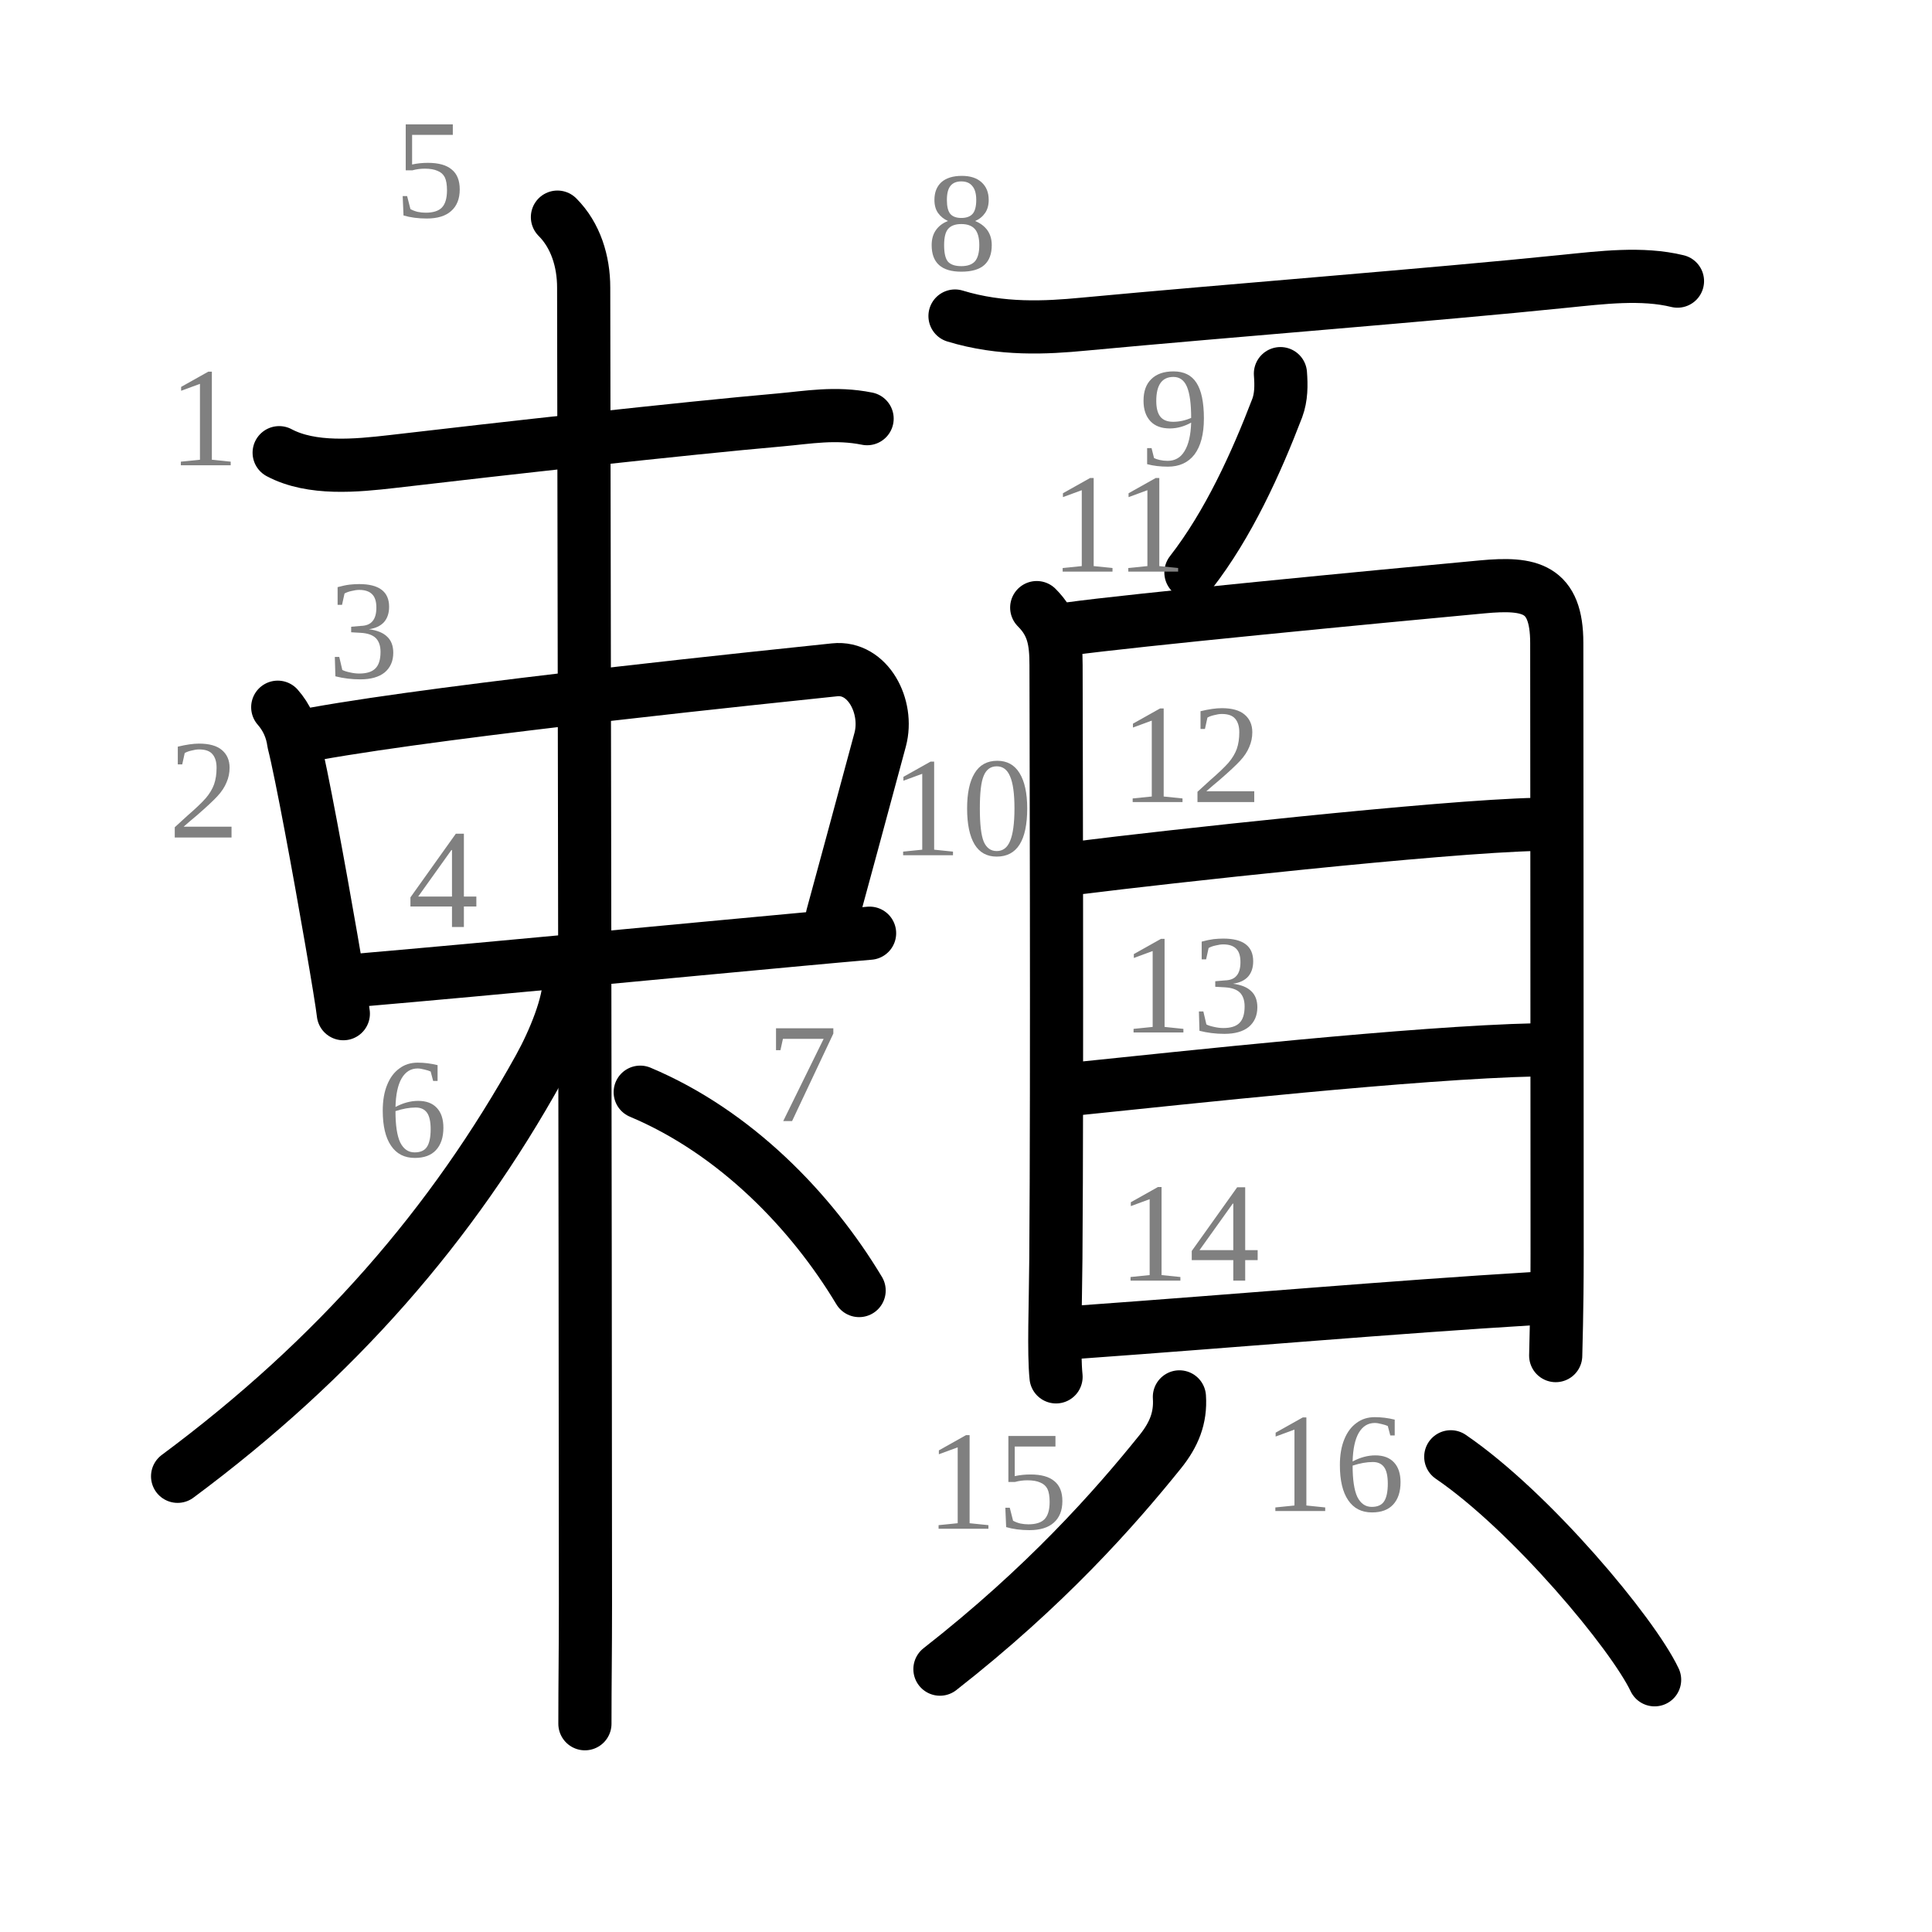
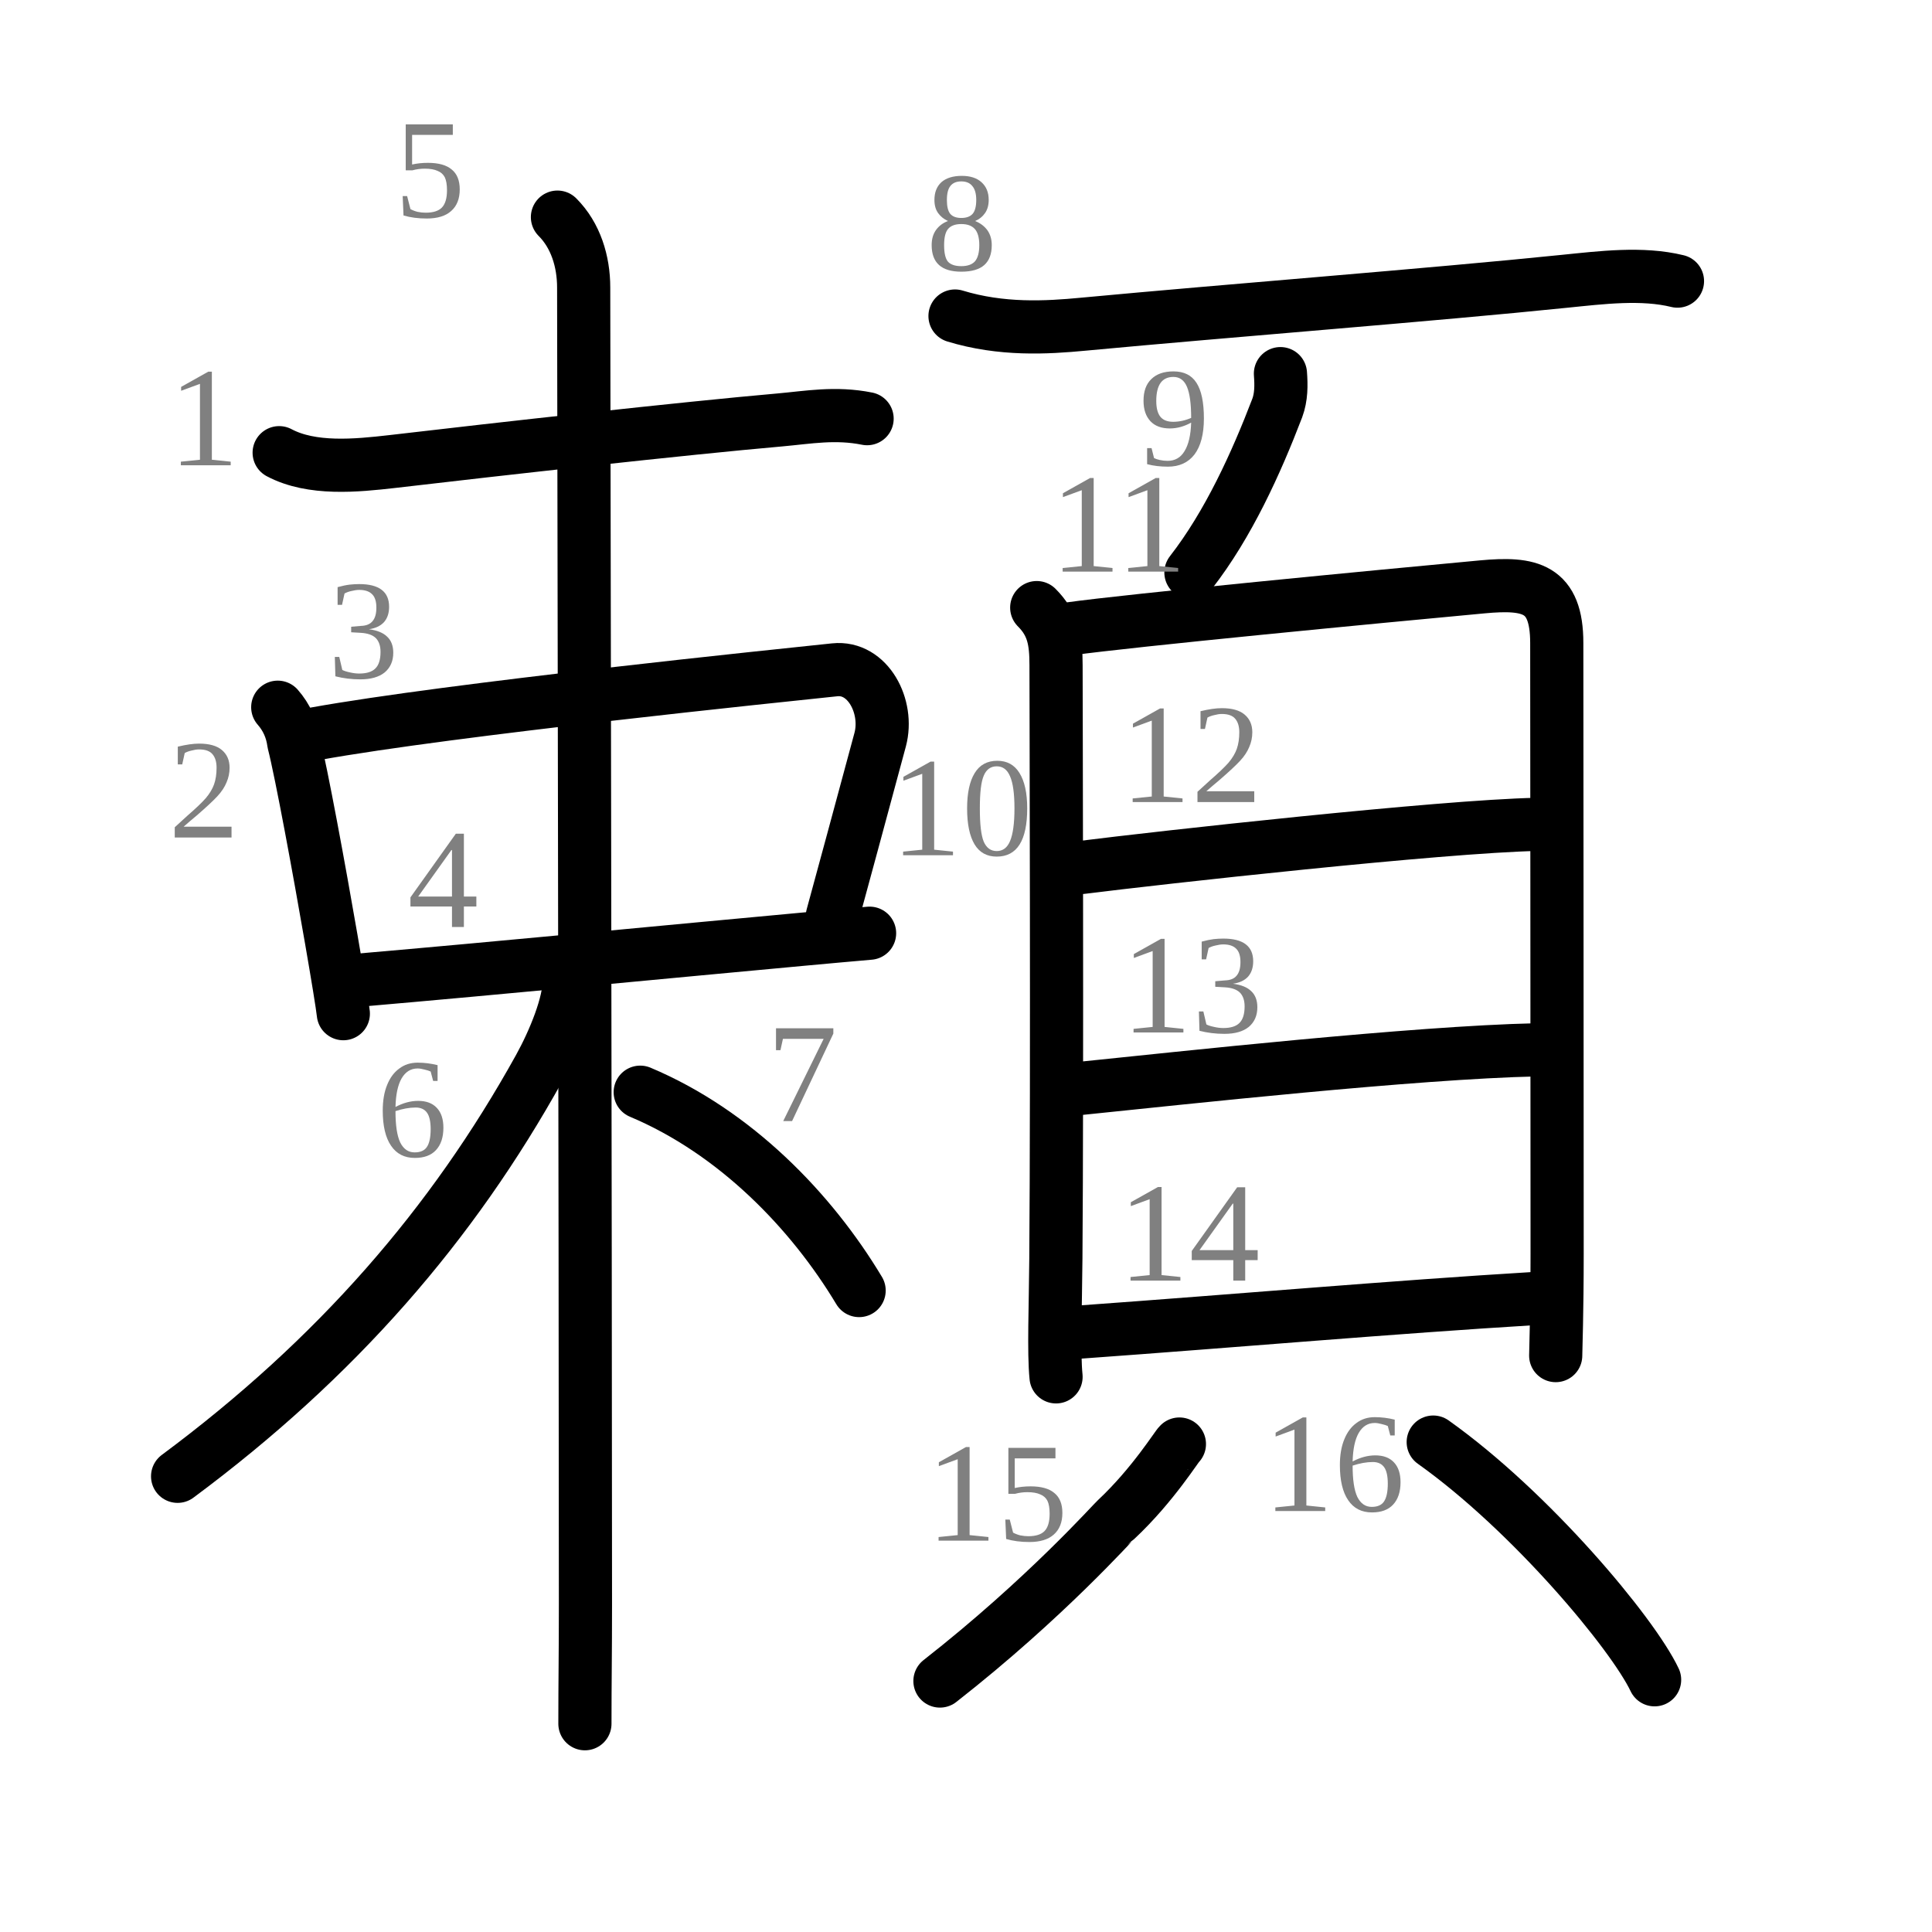
<svg xmlns="http://www.w3.org/2000/svg" xmlns:ns1="http://kanjivg.tagaini.net" width="109" height="109" viewBox="0 0 109 109">
  <g id="kvg:StrokePaths_0983c" style="fill:none;stroke:#000000;stroke-width:3;stroke-linecap:round;stroke-linejoin:round;">
    <g id="kvg:0983c" ns1:element="頼">
      <g id="kvg:0983c-g1" ns1:element="束" ns1:position="left" ns1:phon="束">
        <g id="kvg:0983c-g2" ns1:element="木" ns1:part="1">
          <path id="kvg:0983c-s1" ns1:type="㇐" d="M15.75,25.54c1.84,0.98,4.36,0.73,6.37,0.5c5.97-0.7,16.43-1.87,21.9-2.35c1.57-0.14,3.11-0.43,4.9-0.07" />
        </g>
        <g id="kvg:0983c-g3" ns1:element="口">
          <path id="kvg:0983c-s2" ns1:type="㇑" d="M15.67,39.9c0.5,0.57,0.8,1.24,0.9,1.99c0.44,1.73,1.44,7.17,2.12,11.1c0.36,2.08,0.63,3.73,0.68,4.2" />
          <path id="kvg:0983c-s3" ns1:type="㇕b" d="M17.77,41.4c7.71-1.39,26.3-3.29,29.32-3.61c1.88-0.2,3.06,2.08,2.57,3.93c-0.9,3.35-2.36,8.73-2.7,9.97" />
          <path id="kvg:0983c-s4" ns1:type="㇐b" d="M20.24,55.3c7.76-0.67,17.87-1.65,25.04-2.31c1.38-0.13,2.65-0.24,3.78-0.34" />
        </g>
        <g id="kvg:0983c-g4" ns1:element="木" ns1:part="2">
          <path id="kvg:0983c-s5" ns1:type="㇑" d="M31.45,12.25c1.03,1.03,1.48,2.5,1.48,3.97c0,0.89,0.1,55.03,0.1,74.28c0,2.9-0.03,4.25-0.03,6.75" />
          <path id="kvg:0983c-s6" ns1:type="㇒" d="M32.12,55.3c0,1.33-0.84,3.4-1.69,4.94C25.53,69.08,19,76.62,10.02,83.29" />
          <path id="kvg:0983c-s7" ns1:type="㇔/㇏" d="M36.12,61.62c5.35,2.25,9.65,6.69,12.35,11.19" />
        </g>
      </g>
      <g id="kvg:0983c-g5" ns1:element="頁" ns1:position="right" ns1:radical="general">
        <path id="kvg:0983c-s8" ns1:type="㇐" d="M53.88,17.83c2.62,0.8,5.15,0.66,7.24,0.46c8.32-0.78,19.65-1.65,27.15-2.42c2.08-0.21,4.37-0.5,6.37-0.01" />
        <path id="kvg:0983c-s9" ns1:type="㇒" d="M72.24,21.08c0.05,0.66,0.05,1.32-0.18,1.94c-1.19,3.11-2.76,6.57-4.87,9.28" />
        <g id="kvg:0983c-g6" ns1:element="貝">
          <g id="kvg:0983c-g7" ns1:element="目" ns1:position="top">
            <path id="kvg:0983c-s10" ns1:type="㇑" d="M58.49,34.28c0.93,0.93,1.09,1.87,1.09,3.25c0,1.09,0.07,23.43-0.01,33.47c-0.02,2.69-0.13,5.29,0.01,6.68" />
            <path id="kvg:0983c-s11" ns1:type="㇕a" d="M60.32,35.48c3.43-0.48,17.37-1.82,23.31-2.37c2.69-0.25,4.2,0.05,4.2,3.17c0,1.27,0.02,23.47,0.02,34.47c0,3.28-0.08,5.49-0.08,5.73" />
            <path id="kvg:0983c-s12" ns1:type="㇐a" d="M61.02,48.94c4.36-0.55,20.31-2.32,25.67-2.43" />
            <path id="kvg:0983c-s13" ns1:type="㇐a" d="M60.91,61.41c5.77-0.59,18.9-2.03,25.75-2.18" />
            <path id="kvg:0983c-s14" ns1:type="㇐a" d="M60.83,75.16c9.17-0.66,17.67-1.41,25.75-1.9" />
          </g>
          <g id="kvg:0983c-g8" ns1:element="八" ns1:position="bottom">
-             <path id="kvg:0983c-s15" ns1:type="㇒" d="M66.54,78.81c0.08,1.19-0.31,2.13-1.07,3.08c-2.6,3.23-6.47,7.61-12.44,12.28" />
-             <path id="kvg:0983c-s16" ns1:type="㇔" d="M81.85,82.19c4.54,3.1,10.27,9.98,11.5,12.58" />
+             <path id="kvg:0983c-s15" ns1:type="㇒" d="M66.54,81.47C66.45,81.5 65.07,83.76 62.99,85.71C62.87,85.79 59,90.17 53.03,94.84" />
+             <path id="kvg:0983c-s16" ns1:type="㇔" d="M80.86,81.36C86.39,85.29 92.12,92.17 93.35,94.77" />
          </g>
        </g>
      </g>
    </g>
  </g>
  <g id="kvg:StrokeNumbers_0983c" style="font-size:8;fill:#808080">
    <text transform="matrix(1 0 0 1 9.50 26.25)">1</text>
    <text transform="matrix(1 0 0 1 9.50 47.25)">2</text>
    <text transform="matrix(1 0 0 1 18.50 38.25)">3</text>
    <text transform="matrix(1 0 0 1 23.00 52.30)">4</text>
    <text transform="matrix(1 0 0 1 22.25 12.25)">5</text>
    <text transform="matrix(1 0 0 1 21.25 65.25)">6</text>
    <text transform="matrix(1 0 0 1 43.25 63.25)">7</text>
    <text transform="matrix(1 0 0 1 52.25 15.25)">8</text>
    <text transform="matrix(1 0 0 1 64.25 26.25)">9</text>
    <text transform="matrix(1 0 0 1 50.25 48.25)">10</text>
    <text transform="matrix(1 0 0 1 59.25 32.25)">11</text>
    <text transform="matrix(1 0 0 1 63.20 45.25)">12</text>
    <text transform="matrix(1 0 0 1 63.25 58.25)">13</text>
    <text transform="matrix(1 0 0 1 63.08 72.25)">14</text>
-     <text transform="matrix(1 0 0 1 52.25 86.25)">15</text>
+     <text transform="matrix(1 0 0 1 52.25 86.92)">15</text>
    <text transform="matrix(1 0 0 1 71.25 85.25)">16</text>
  </g>
</svg>
